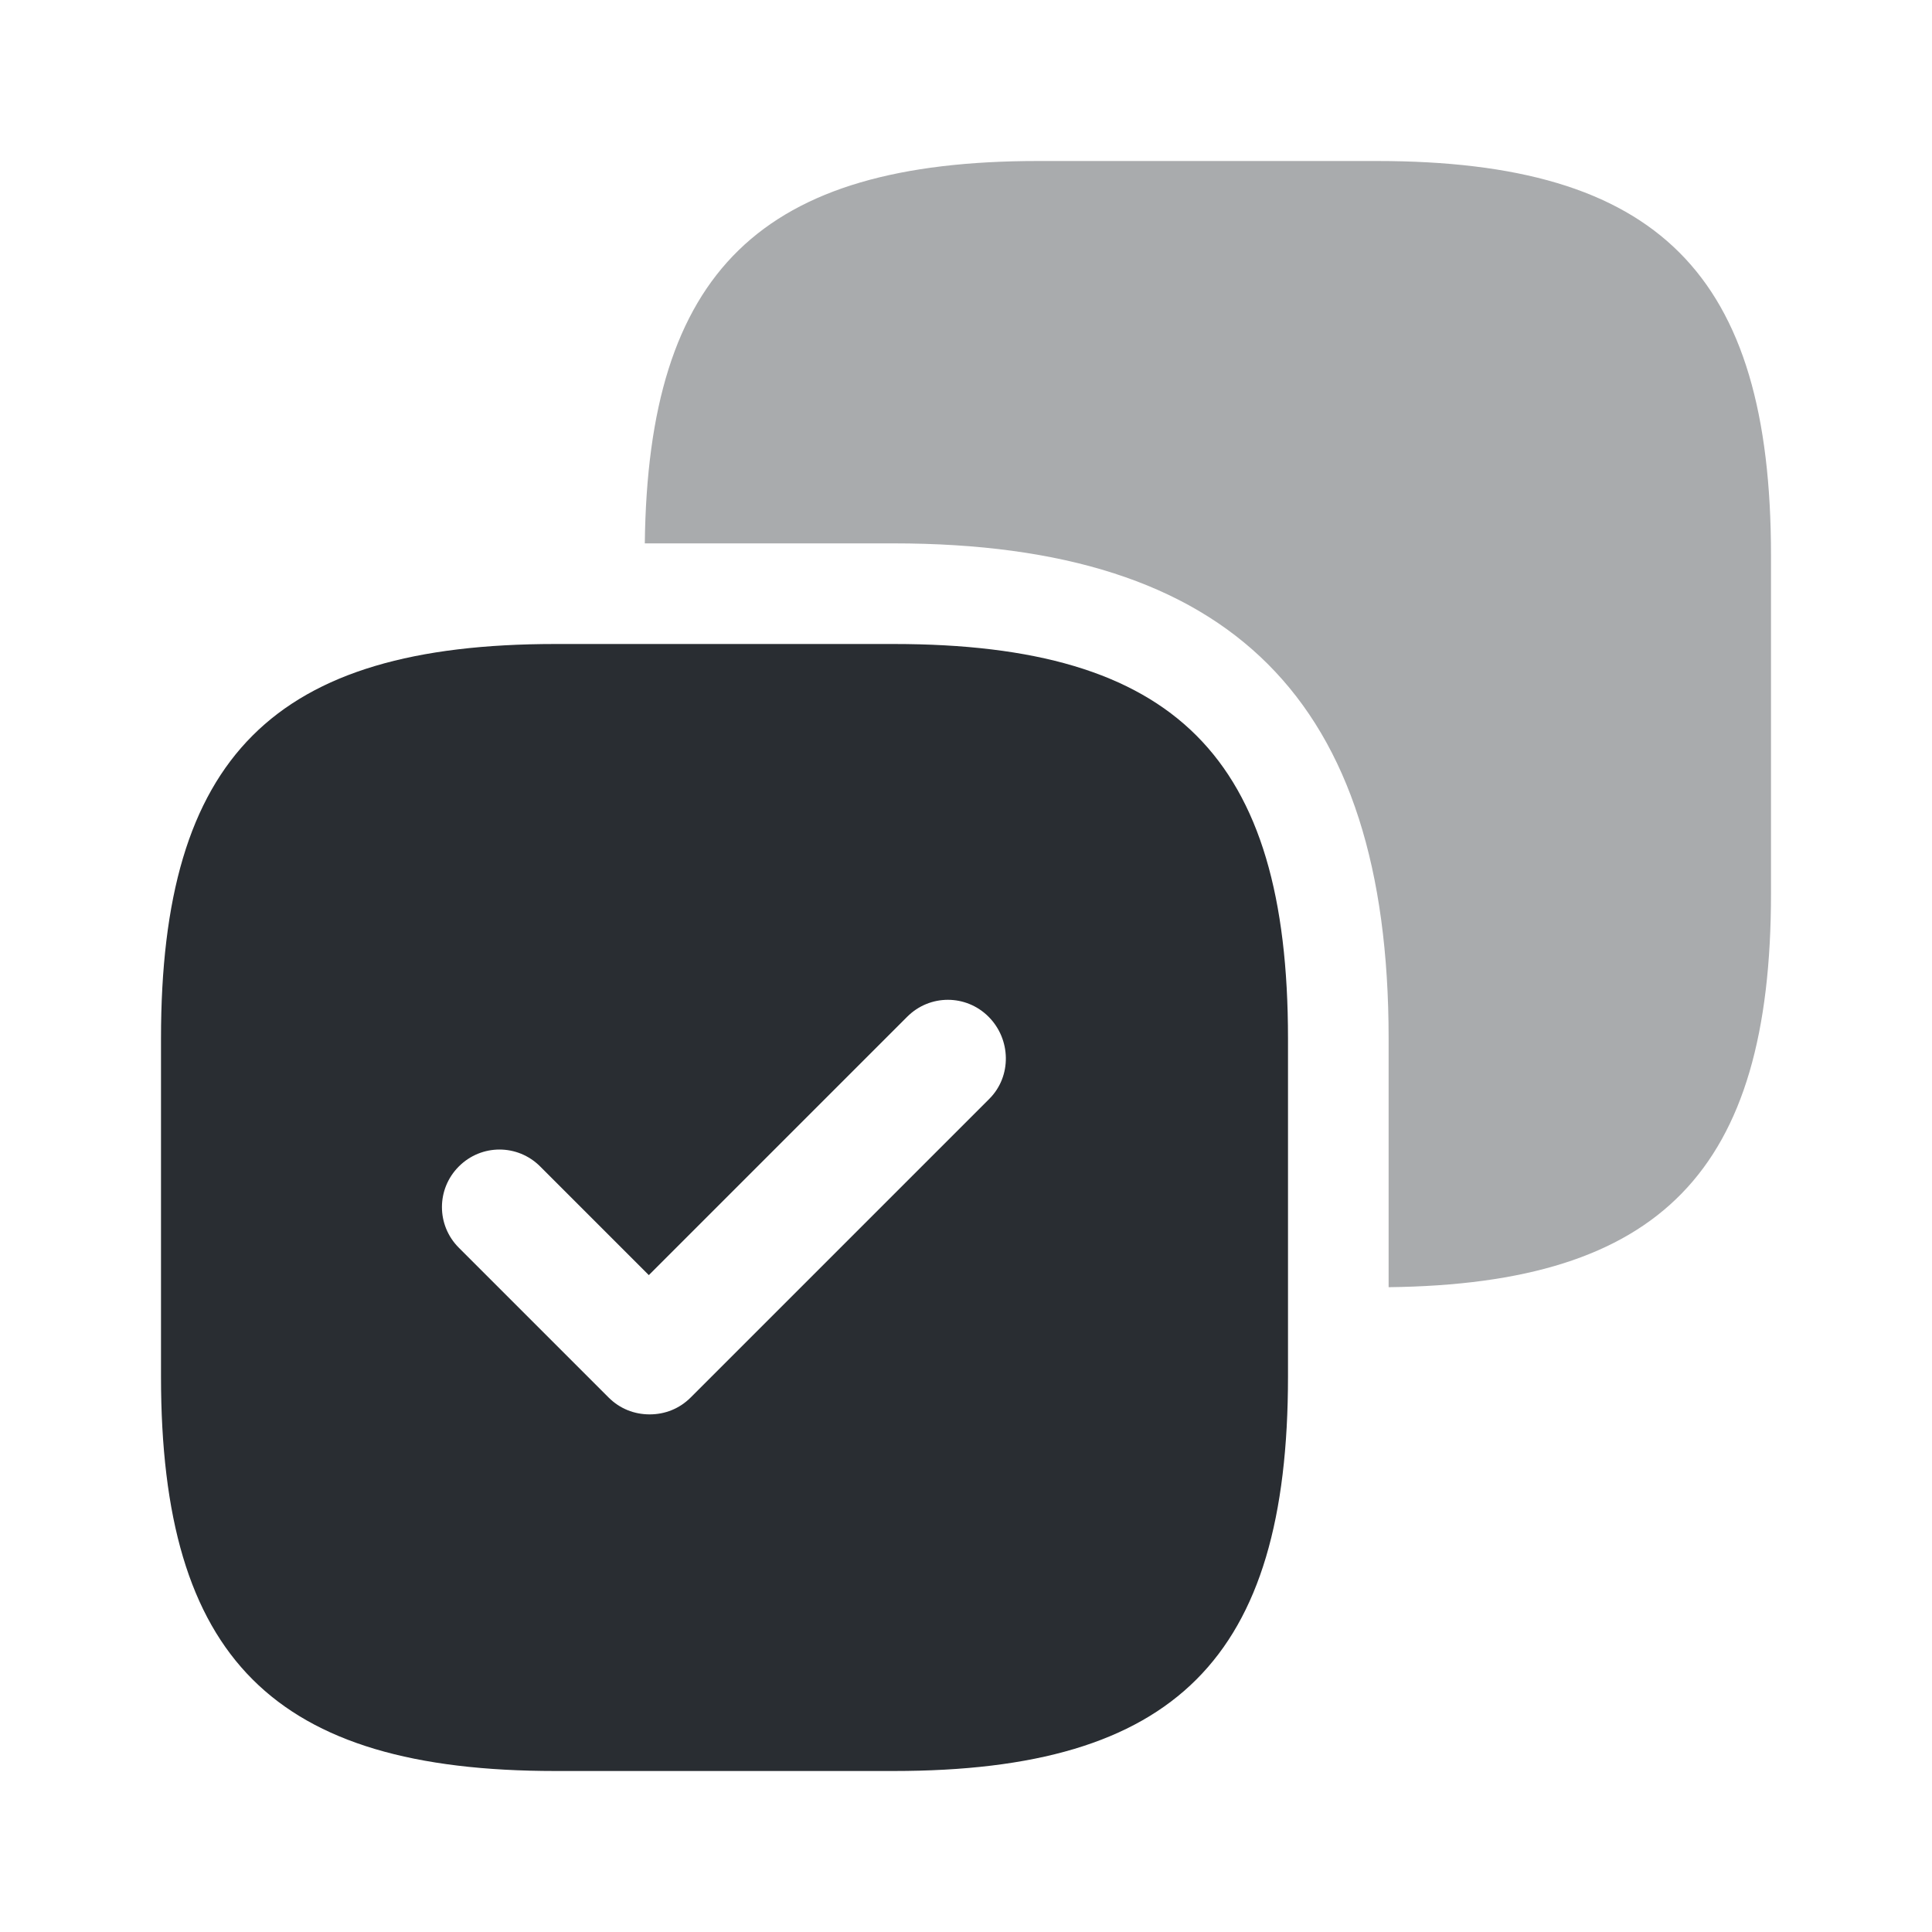
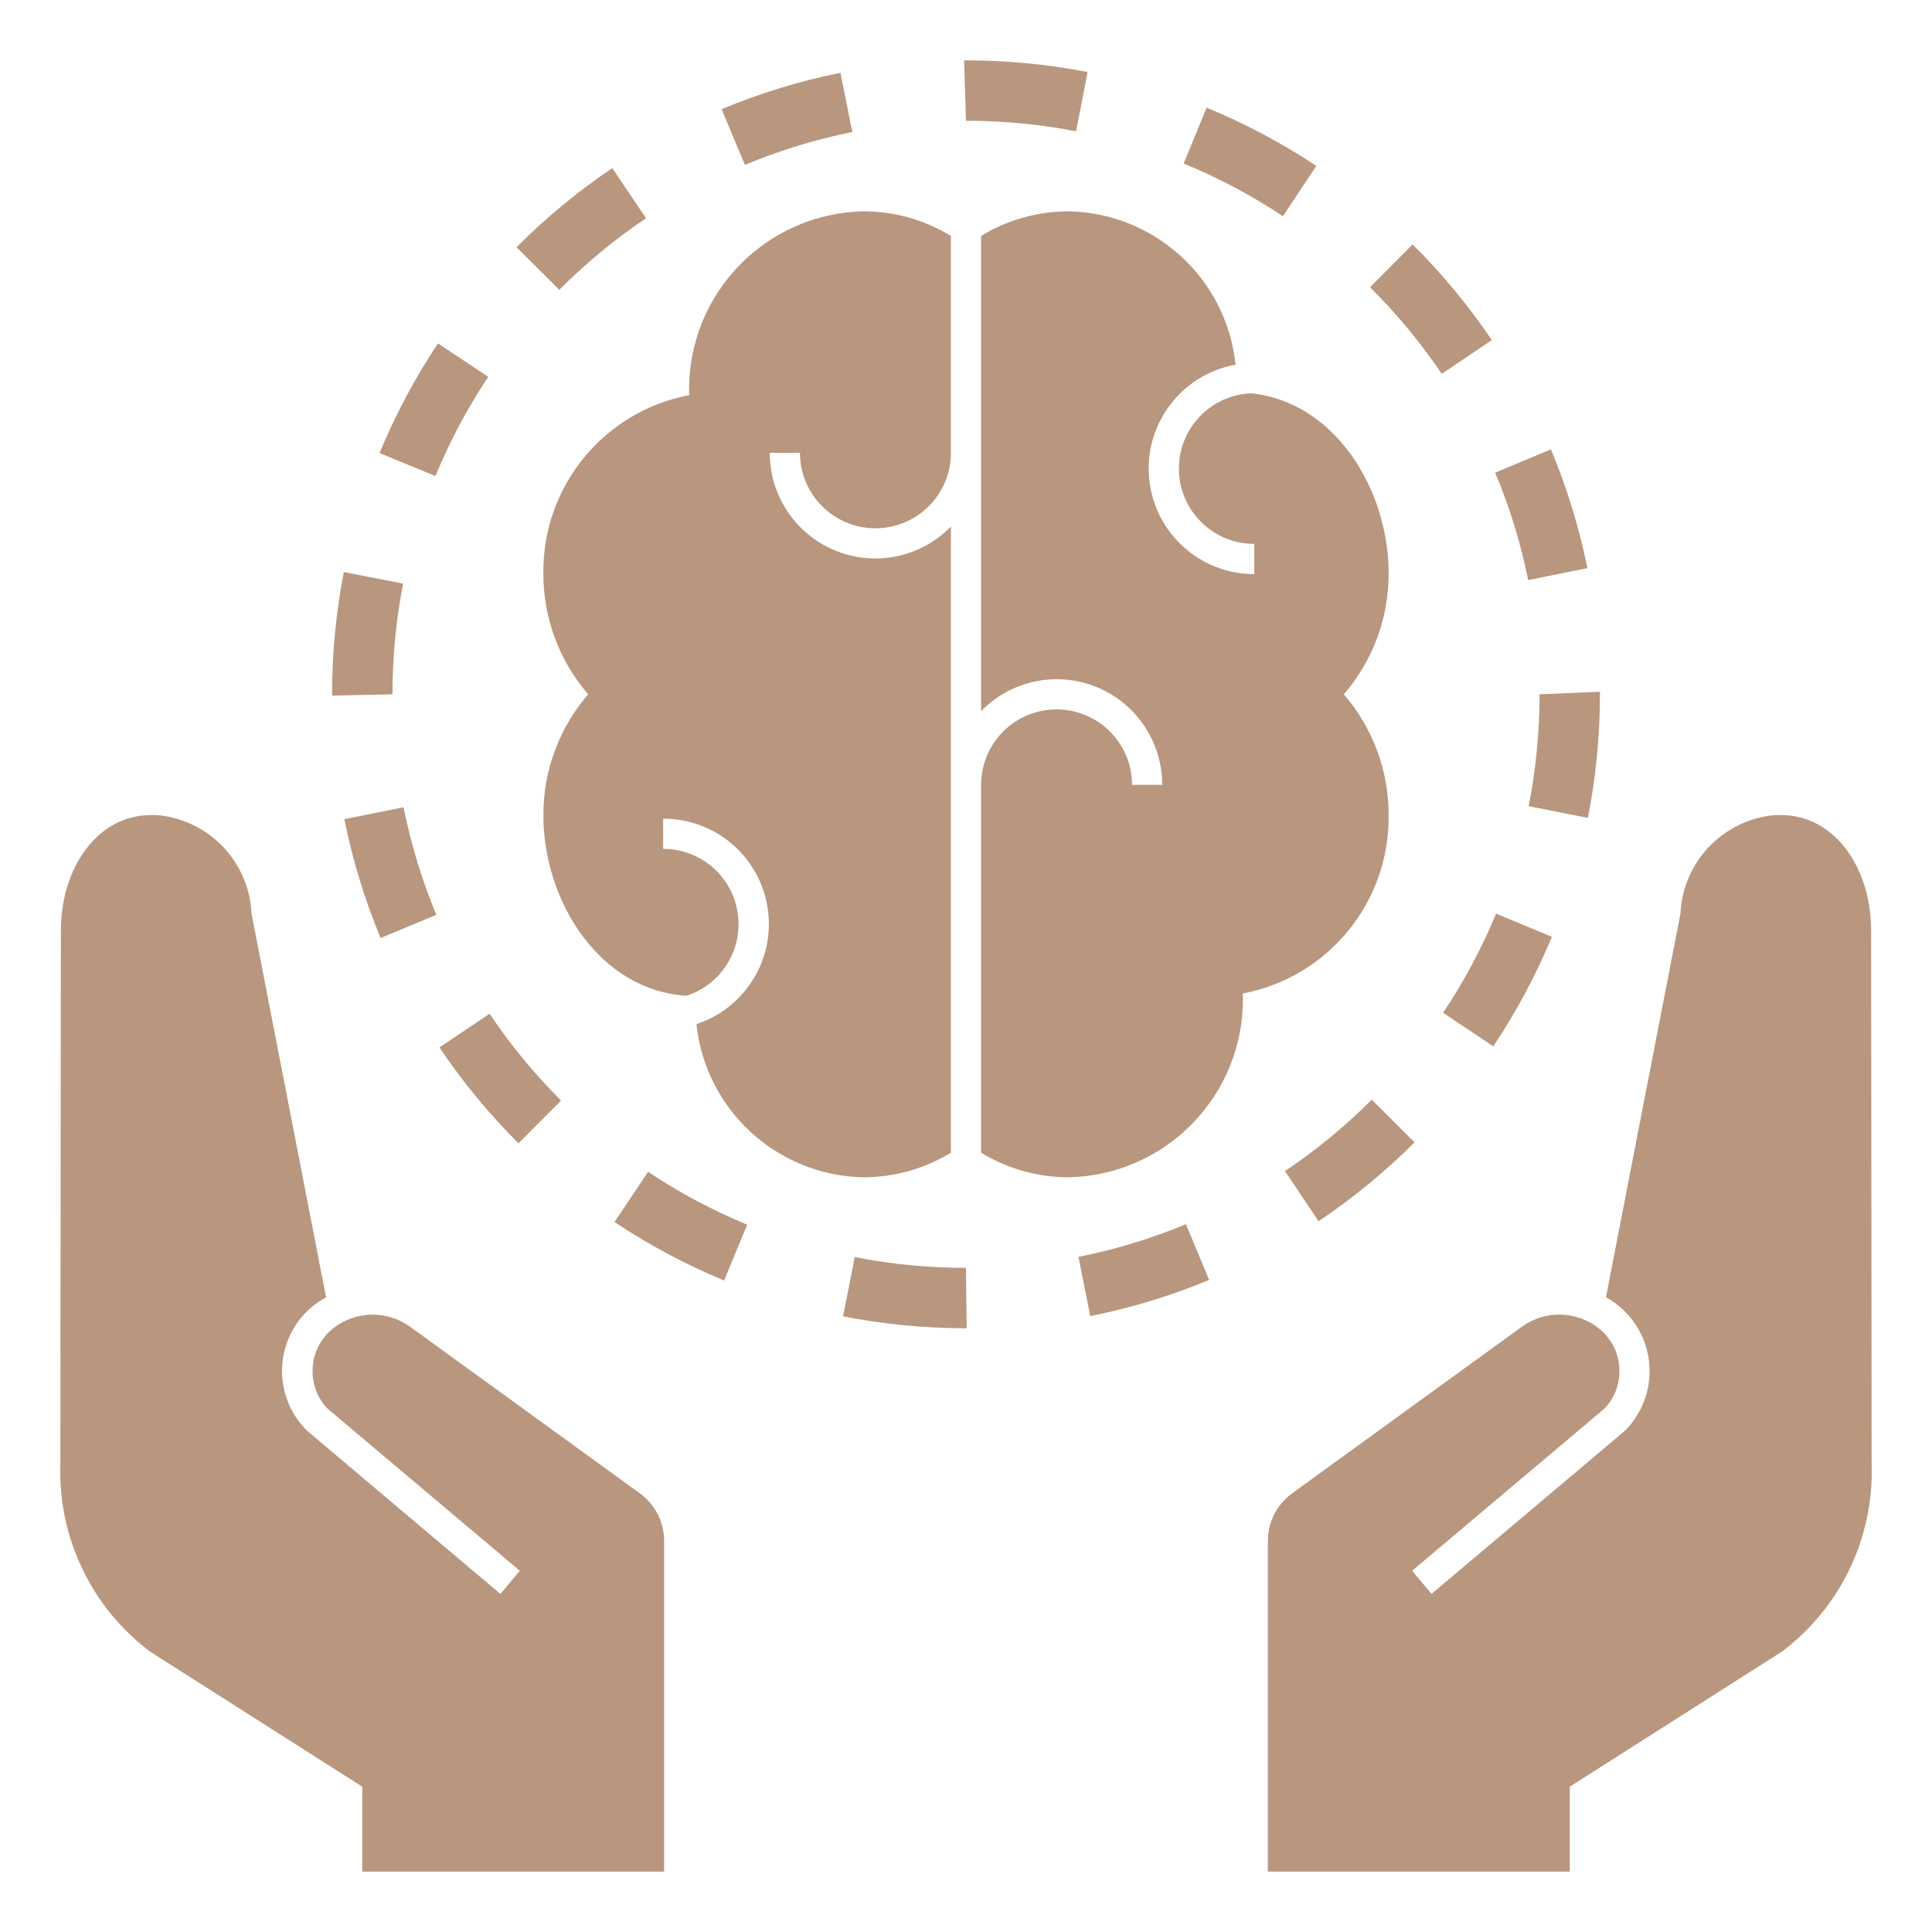
- <svg xmlns="http://www.w3.org/2000/svg" width="800px" height="800px" viewBox="0 0 24 24" fill="none">
-   <path opacity="0.4" d="M17.1 2H12.9C9.45 2 8.05 3.37 8.01 6.75H11.1C15.3 6.75 17.25 8.7 17.25 12.9V15.99C20.63 15.95 22 14.55 22 11.1V6.9C22 3.4 20.6 2 17.1 2Z" fill="#292D32" />
-   <path d="M11.1 8H6.9C3.4 8 2 9.4 2 12.9V17.1C2 20.6 3.4 22 6.9 22H11.1C14.6 22 16 20.6 16 17.1V12.9C16 9.4 14.6 8 11.1 8ZM12.29 13.65L8.58 17.36C8.44 17.5 8.26 17.57 8.07 17.57C7.88 17.57 7.7 17.5 7.56 17.36L5.7 15.5C5.42 15.22 5.42 14.77 5.7 14.49C5.98 14.21 6.43 14.21 6.71 14.49L8.06 15.84L11.27 12.63C11.55 12.35 12 12.35 12.28 12.63C12.56 12.91 12.57 13.37 12.29 13.65Z" fill="#292D32" />
+ <svg xmlns="http://www.w3.org/2000/svg" fill="#b9967e" viewBox="0 0 64 64" data-name="Layer 1" id="Layer_1">
+   <path d="M21.468,38.817,20.357,40.48a21.013,21.013,0,0,0,3.63,1.938l.764-1.849A18.974,18.974,0,0,1,21.468,38.817Z" />
+   <path d="M21.4,7.229,20.283,5.569a21.117,21.117,0,0,0-3.172,2.621l1.418,1.41A19.104,19.104,0,0,1,21.4,7.229Z" />
+   <path d="M14.454,30.304a18.921,18.921,0,0,1-1.085-3.56l-1.961.392a20.89,20.89,0,0,0,1.201,3.937Z" />
+   <path d="M11.39,18.95A21.196,21.196,0,0,0,11,23v.042L13,23a19.185,19.185,0,0,1,.353-3.667Z" />
+   <path d="M39.286,40.553a18.904,18.904,0,0,1-3.56,1.082l.39,1.962a20.903,20.903,0,0,0,3.938-1.197Z" />
+   <path d="M14.508,11.376a20.999,20.999,0,0,0-1.934,3.632l1.85.762a18.932,18.932,0,0,1,1.749-3.286Z" />
+   <path d="M32.021,44,32,42a19.137,19.137,0,0,1-3.686-.357l-.386,1.963A21.185,21.185,0,0,0,32,44Z" />
+   <path d="M43.605,5.496a20.978,20.978,0,0,0-3.634-1.929L39.211,5.416A19.033,19.033,0,0,1,42.499,7.162Z" />
+   <path d="M46.857,37.842l-1.415-1.414a19.13,19.13,0,0,1-2.876,2.366l1.114,1.661A21.178,21.178,0,0,0,46.857,37.842Z" />
+   <path d="M36.028,2.386A21.159,21.159,0,0,0,32,2h-.063L32,4a19.192,19.192,0,0,1,3.646.349Z" />
+   <path d="M28.235,4.373l-.394-1.961a20.839,20.839,0,0,0-3.936,1.205l.771,1.845A18.884,18.884,0,0,1,28.235,4.373Z" />
+   <path d="M53,23v-.085L51,23a19.189,19.189,0,0,1-.361,3.706l1.962.388A21.181,21.181,0,0,0,53,23Z" />
+   <path d="M49.418,11.265a21.144,21.144,0,0,0-2.624-3.169l-1.409,1.419a19.17,19.17,0,0,1,2.375,2.869Z" />
+   <path d="M18.586,36.457A19.146,19.146,0,0,1,16.217,33.582l-1.66,1.116a21.174,21.174,0,0,0,2.617,3.174Z" />
+   <path d="M52.584,18.819a20.93,20.93,0,0,0-1.209-3.934l-1.845.773A18.917,18.917,0,0,1,50.624,19.216Z" />
+   <path d="M51.408,31.033l-1.848-.766a19.03,19.03,0,0,1-1.756,3.283l1.663,1.111A21.054,21.054,0,0,0,51.408,31.033Z" />
+   <path d="M31.5,38.184V17.442A3.495,3.495,0,0,1,25.5,15h1a2.5,2.5,0,0,0,5,0V7.816A5.574,5.574,0,0,0,28.621,7a5.899,5.899,0,0,0-5.793,6c0,.03.004.059.004.089A5.939,5.939,0,0,0,18,19a6.092,6.092,0,0,0,1.484,4A6.092,6.092,0,0,0,18,27c0,2.887,1.888,5.815,4.743,5.984a2.493,2.493,0,0,0-.776-4.864v-1a3.49,3.49,0,0,1,1.104,6.805A5.671,5.671,0,0,0,28.621,39,5.574,5.574,0,0,0,31.5,38.184Z" />
+   <path d="M46,27a6.092,6.092,0,0,0-1.484-4A6.092,6.092,0,0,0,46,19c0-2.822-1.803-5.687-4.551-5.972a2.496,2.496,0,0,0,.102,4.99v1a3.496,3.496,0,0,1-.621-6.937A5.672,5.672,0,0,0,35.379,7,5.574,5.574,0,0,0,32.5,7.816V23.558A3.495,3.495,0,0,1,38.5,26h-1a2.5,2.5,0,0,0-5,0V38.184A5.574,5.574,0,0,0,35.379,39a5.899,5.899,0,0,0,5.793-6c0-.03-.004-.059-.004-.089A5.939,5.939,0,0,0,46,27Z" />
+   <path d="M59,27h-.192a3.433,3.433,0,0,0-3.14,3.266L53.199,42.974a2.793,2.793,0,0,1,.625,4.425L47.423,52.799l-.645-.765,6.37-5.371a1.779,1.779,0,0,0,.497-1.247,1.797,1.797,0,0,0-.684-1.415,2.113,2.113,0,0,0-2.548-.051L42.829,49.451A1.952,1.952,0,0,0,42,51.048V62H52V59.186l7.026-4.473A7.464,7.464,0,0,0,62,48.498l-.017-17.668C61.981,28.714,60.752,27,59,27Z" />
+   <path d="M4.974,54.713,12,59.186V62H22V51.048a1.952,1.952,0,0,0-.829-1.597l-7.585-5.5a2.113,2.113,0,0,0-2.548.051,1.797,1.797,0,0,0-.684,1.415,1.779,1.779,0,0,0,.497,1.247l6.37,5.371-.645.765L10.176,47.399a2.774,2.774,0,0,1,.625-4.425L8.332,30.266A3.433,3.433,0,0,0,5.192,27H5c-1.752,0-2.981,1.714-2.983,3.831L2,48.498A7.464,7.464,0,0,0,4.974,54.713Z" />
</svg>
